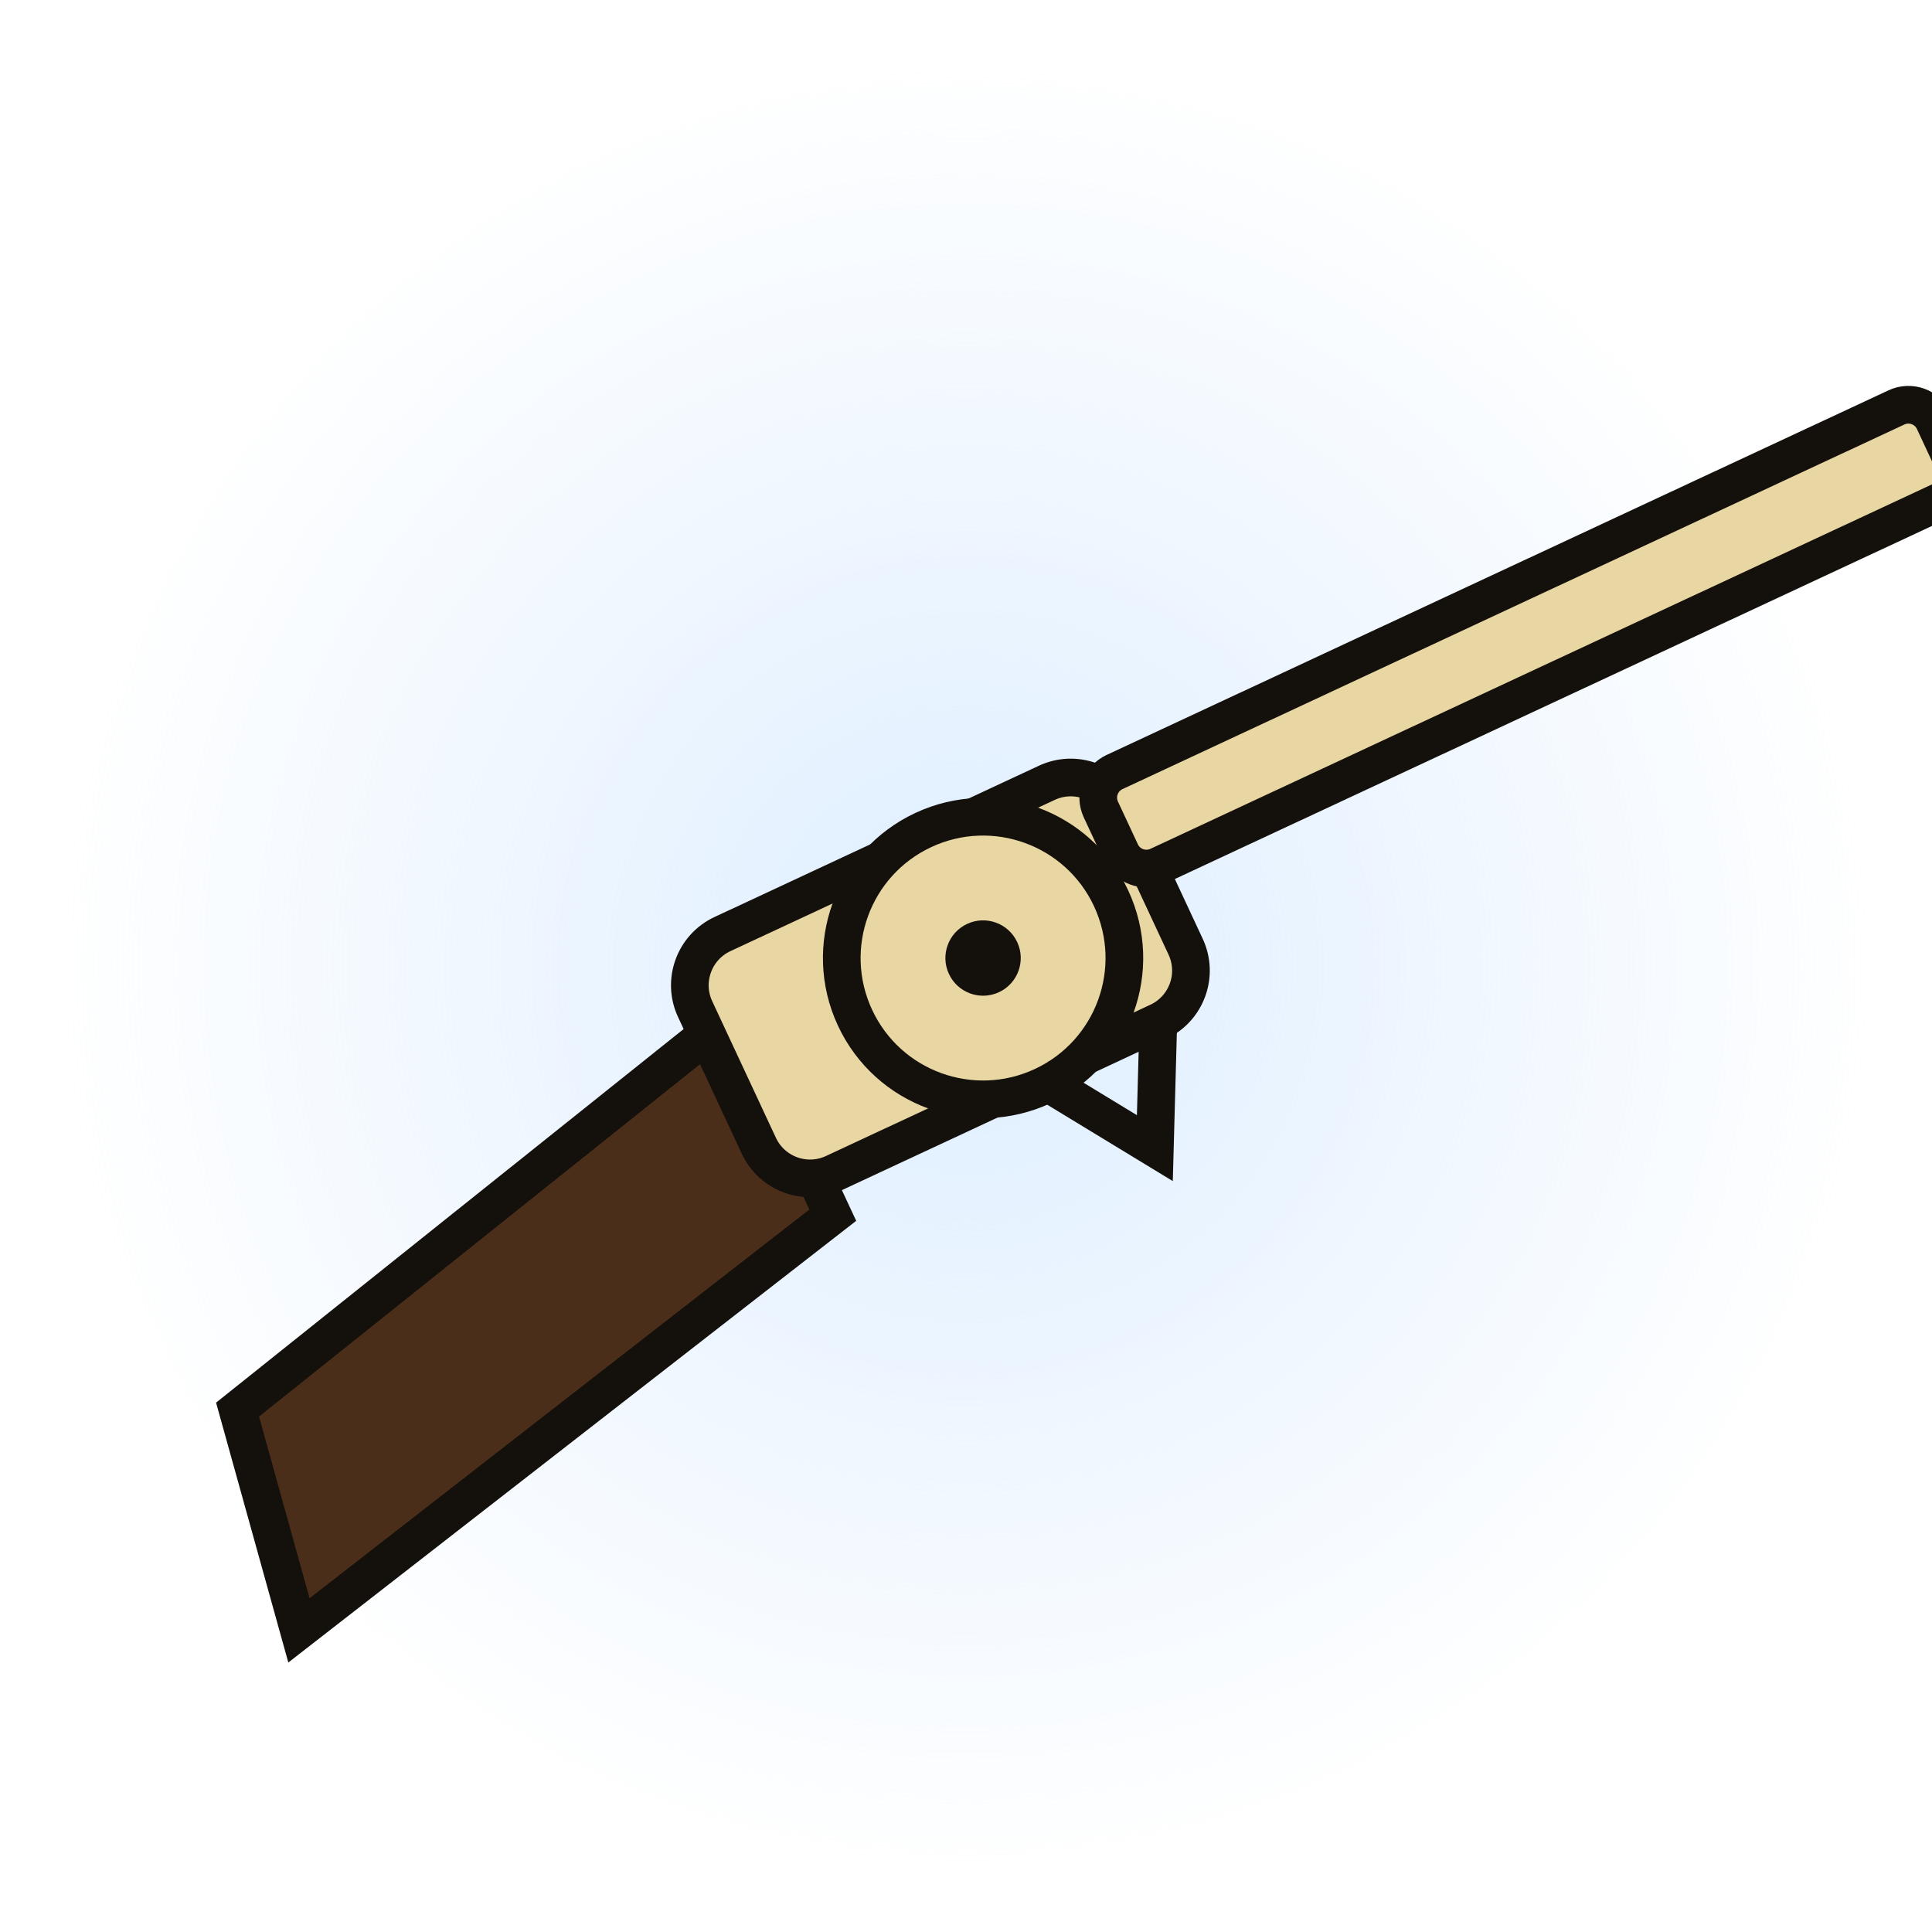
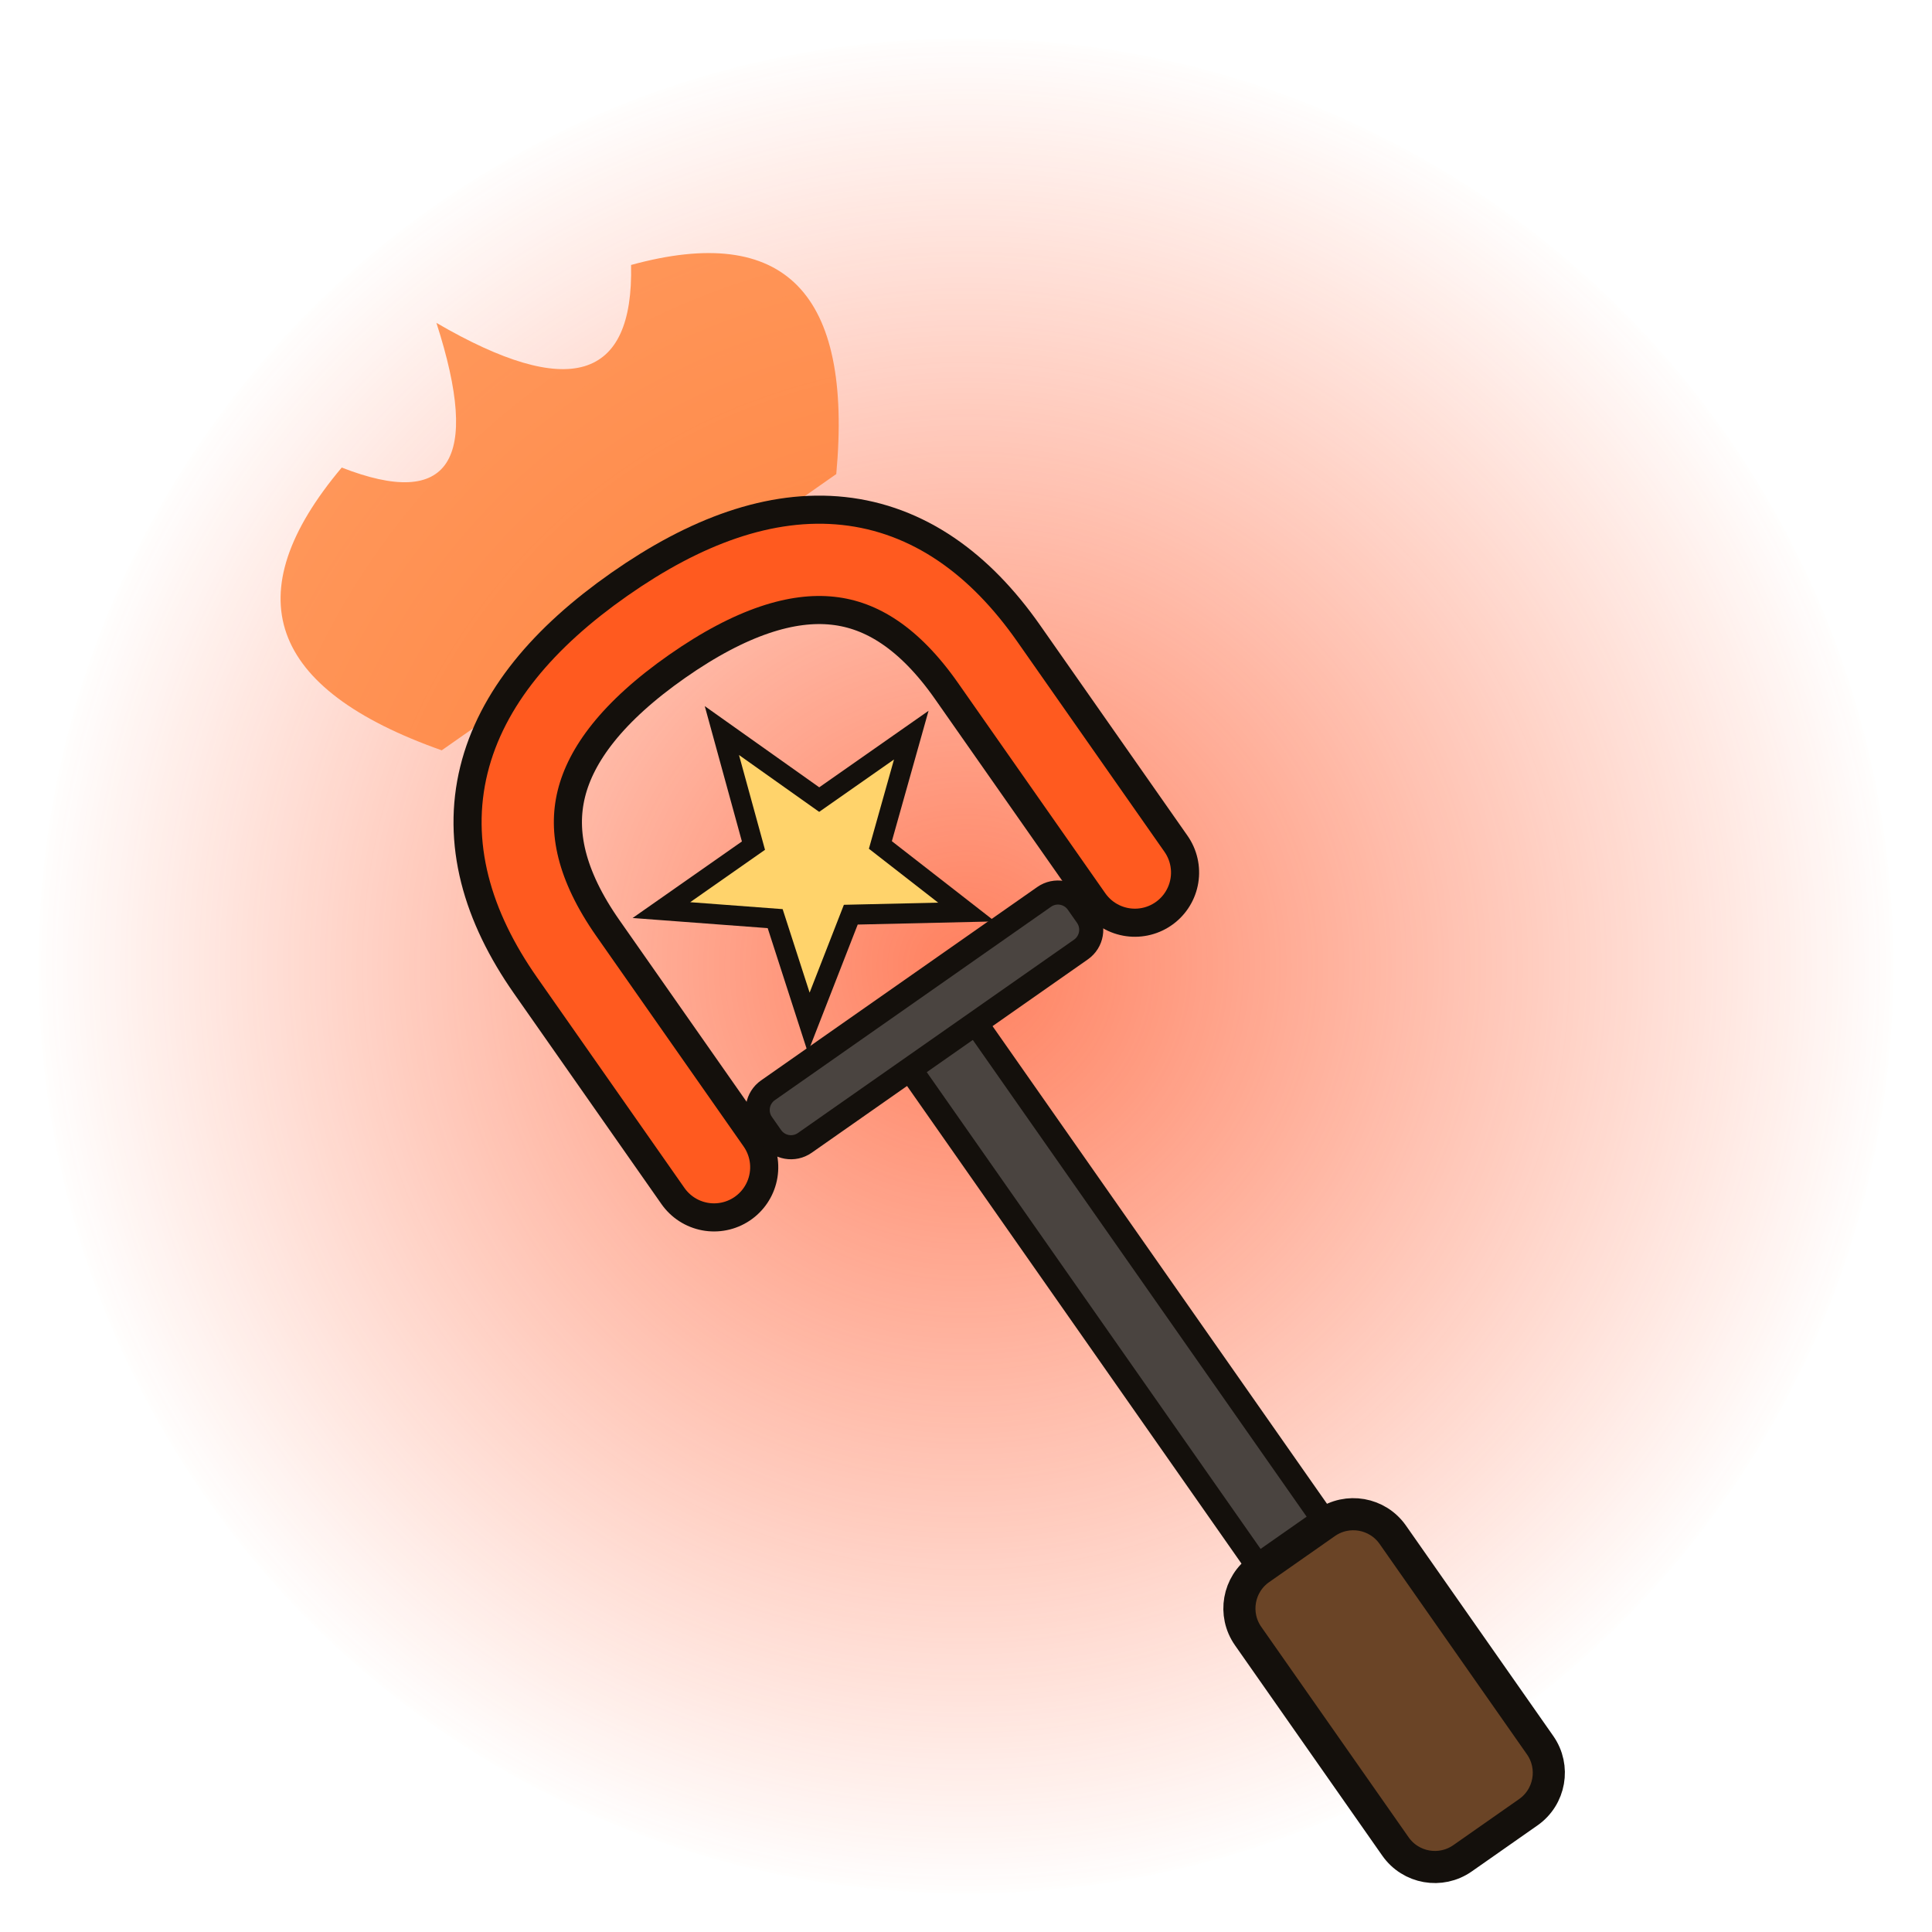
<svg xmlns="http://www.w3.org/2000/svg" viewBox="0 0 200 200" width="200" height="200">
  <defs>
    <radialGradient id="glow">
-       <stop offset="0" stop-color="#cfe6ff" stop-opacity="0.7" />
-       <stop offset="1" stop-color="#cfe6ff" stop-opacity="0" />
+       <stop offset="0" stop-color="#ff4a1a" stop-opacity="0.7" />
+       <stop offset="1" stop-color="#ff4a1a" stop-opacity="0" />
    </radialGradient>
  </defs>
-   <g transform="translate(100 100) rotate(-25) scale(0.975)">
-     <circle cx="0" cy="0" r="96" fill="url(#glow)" />
-     <g transform="translate(6 0)">
-       <path d="M-30,-6 L-96,10 L-100,34 L-30,18 Z" fill="#4b2e1a" stroke="#14100c" stroke-width="4" />
-       <rect x="-34" y="-14" width="50" height="28" rx="6" fill="#e9d7a3" stroke="#14100c" stroke-width="4" />
-       <circle cx="-4" cy="0" r="15" fill="#e9d7a3" stroke="#14100c" stroke-width="4" />
-       <circle cx="-4" cy="0" r="4" fill="#14100c" />
-       <rect x="14" y="-12" width="97.6" height="11" rx="3" fill="#e9d7a3" stroke="#14100c" stroke-width="4" />
-       <path d="M-4,14 L4,26 L10,14" fill="none" stroke="#14100c" stroke-width="4" />
-     </g>
+   <circle cx="100" cy="100" r="96" fill="url(#glow)" />
+   <g transform="translate(110 126) rotate(-35) scale(0.831)">
+     <rect x="-5" y="-30" width="10" height="110" fill="#4a4440" stroke="#14100c" stroke-width="3" />
+     <rect x="-11" y="50" width="22" height="44" rx="6" fill="#6a4426" stroke="#14100c" stroke-width="4" />
+     <path d="M-30,-92 Q-50,-120 -20,-128 Q-8,-110 0,-136 Q12,-110 24,-128 Q52,-118 30,-92" fill="#ff7a2a" fill-opacity="0.75" />
+     <path d="M-32,-30 L-32,-62 Q-32,-90 0,-90 Q32,-90 32,-62 L32,-30" fill="none" stroke="#14100c" stroke-width="16" stroke-linecap="round" />
+     <path d="M-32,-30 L-32,-62 Q-32,-90 0,-90 Q32,-90 32,-62 L32,-30" fill="none" stroke="#ff5a1f" stroke-width="9" stroke-linecap="round" />
+     <path d="M0,-74 L5,-60 L19,-60 L8,-51 L12,-38 L0,-46 L-12,-38 L-8,-51 L-19,-60 L-5,-60 Z" fill="#ffd36b" stroke="#14100c" stroke-width="2.5" />
+     <rect x="-24" y="-34" width="48" height="8" rx="3" fill="#4a4440" stroke="#14100c" stroke-width="3" />
  </g>
</svg>
